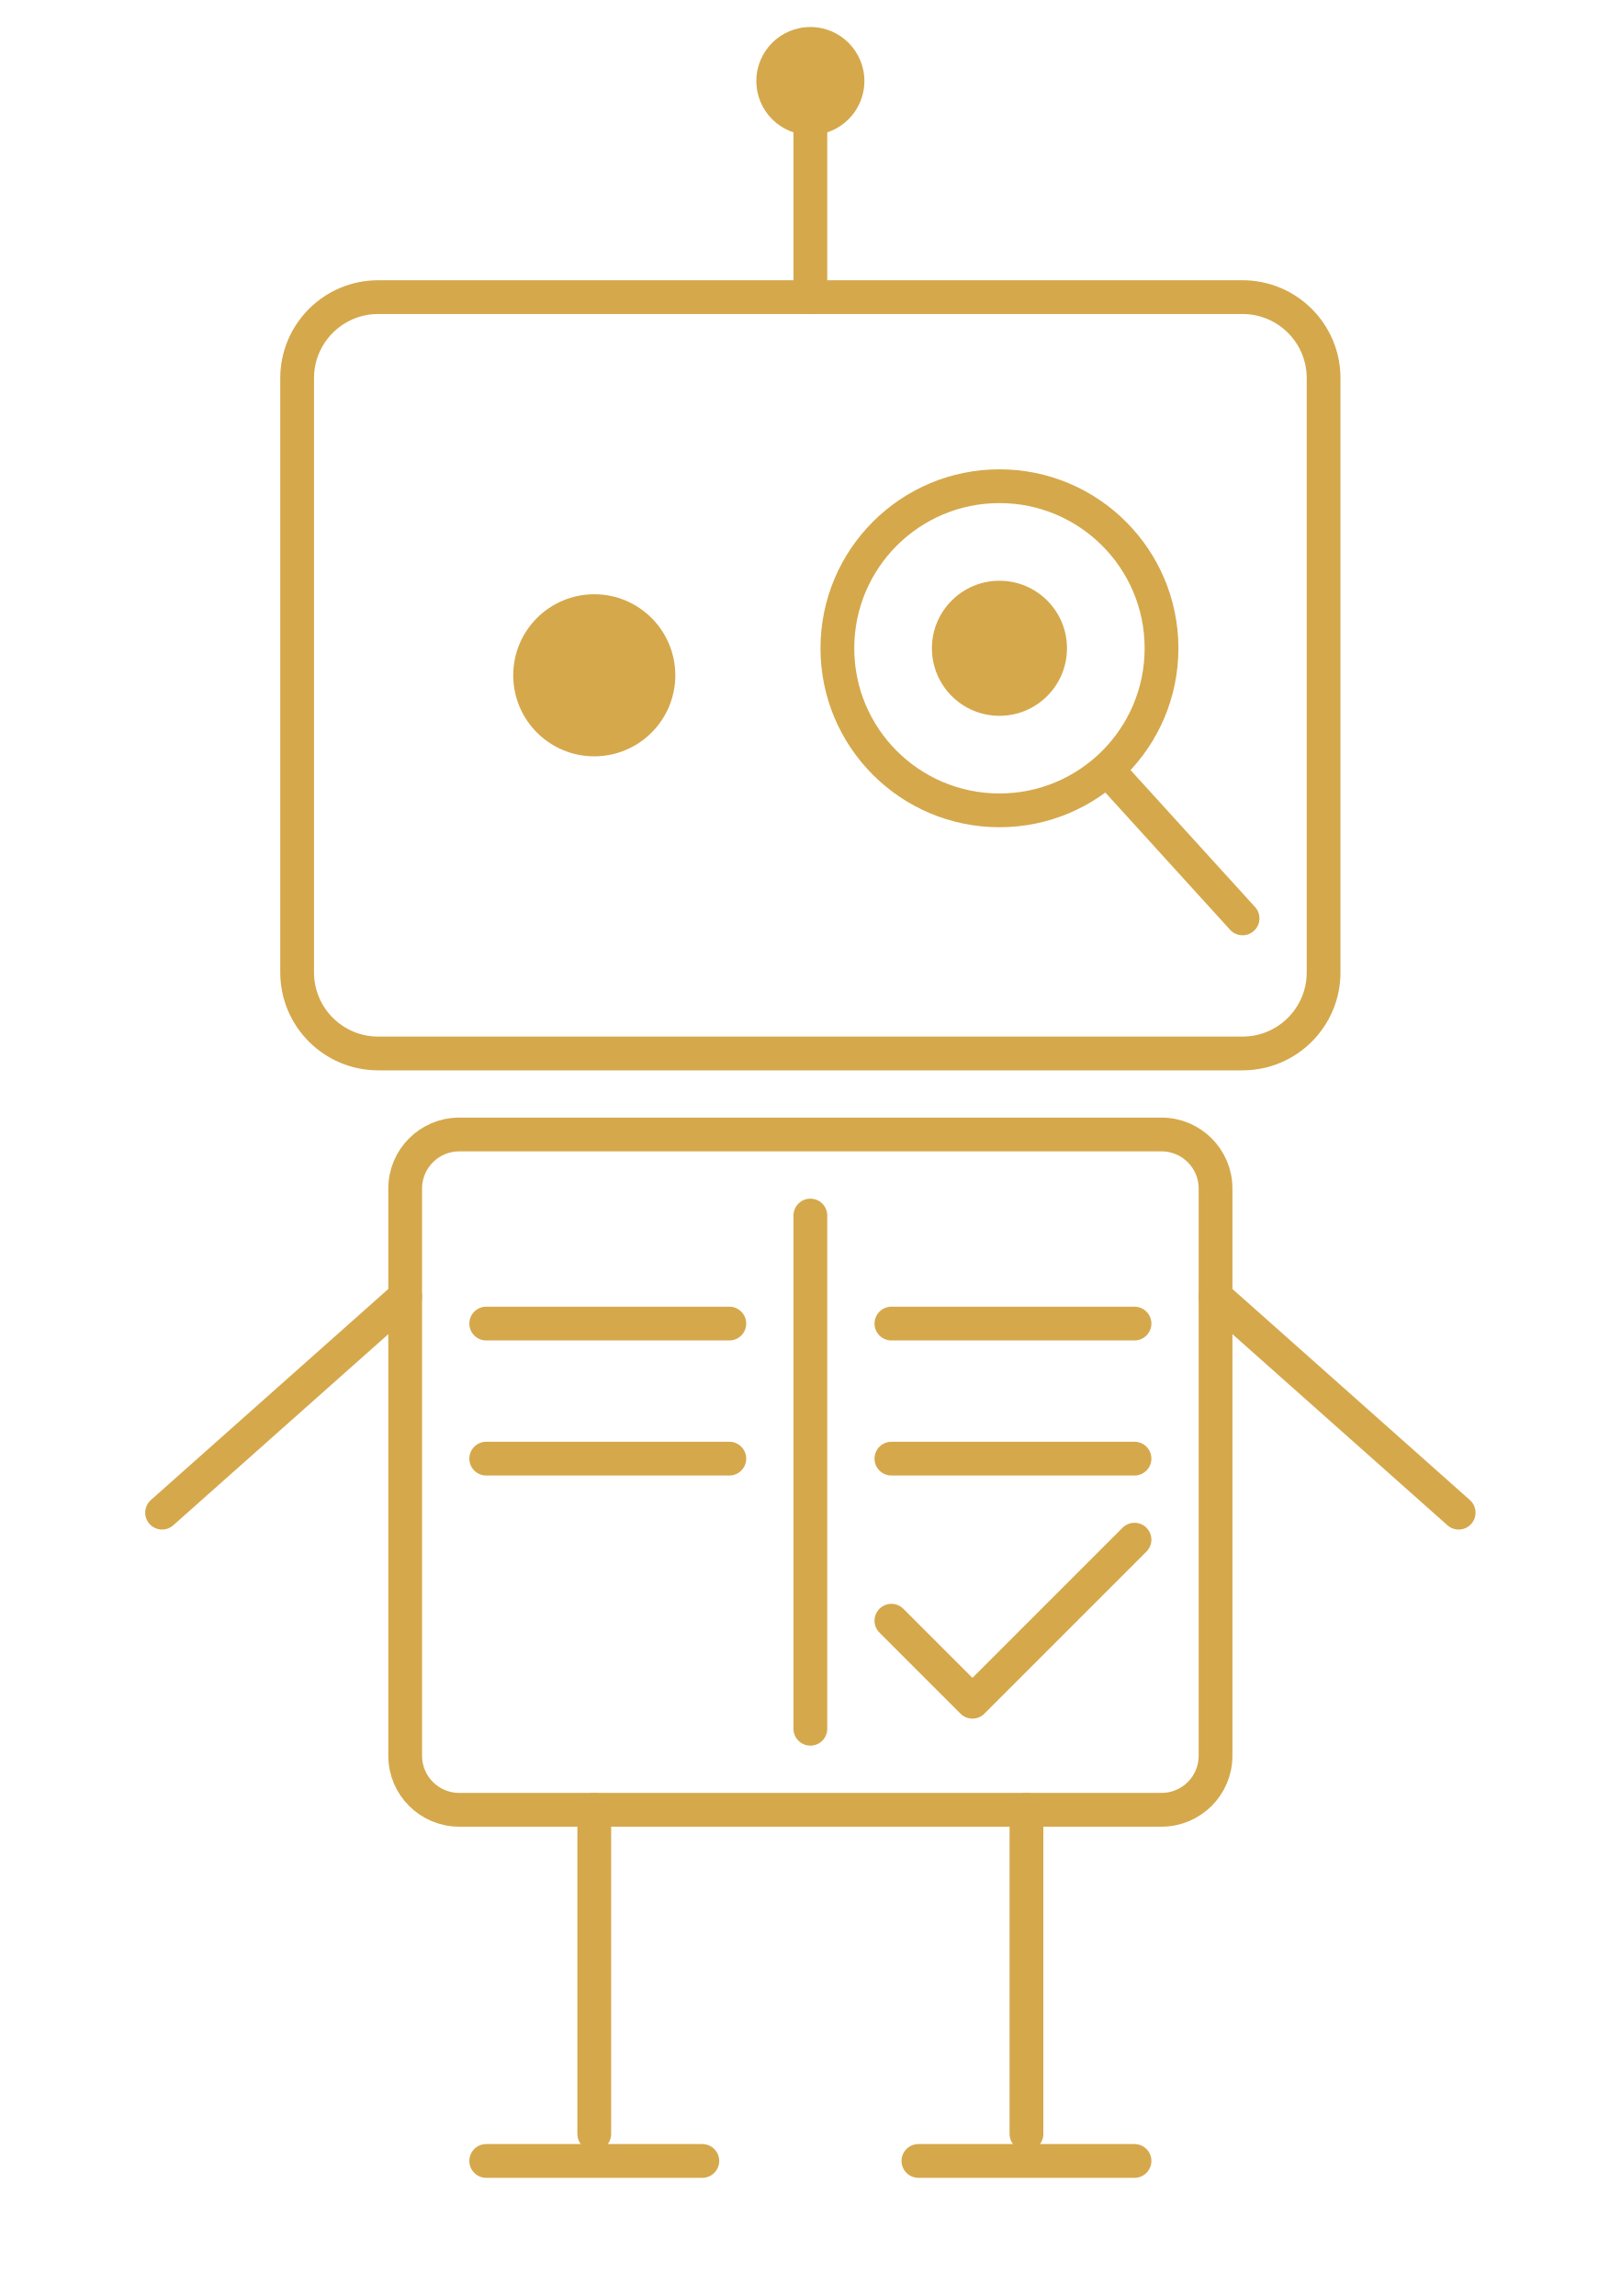
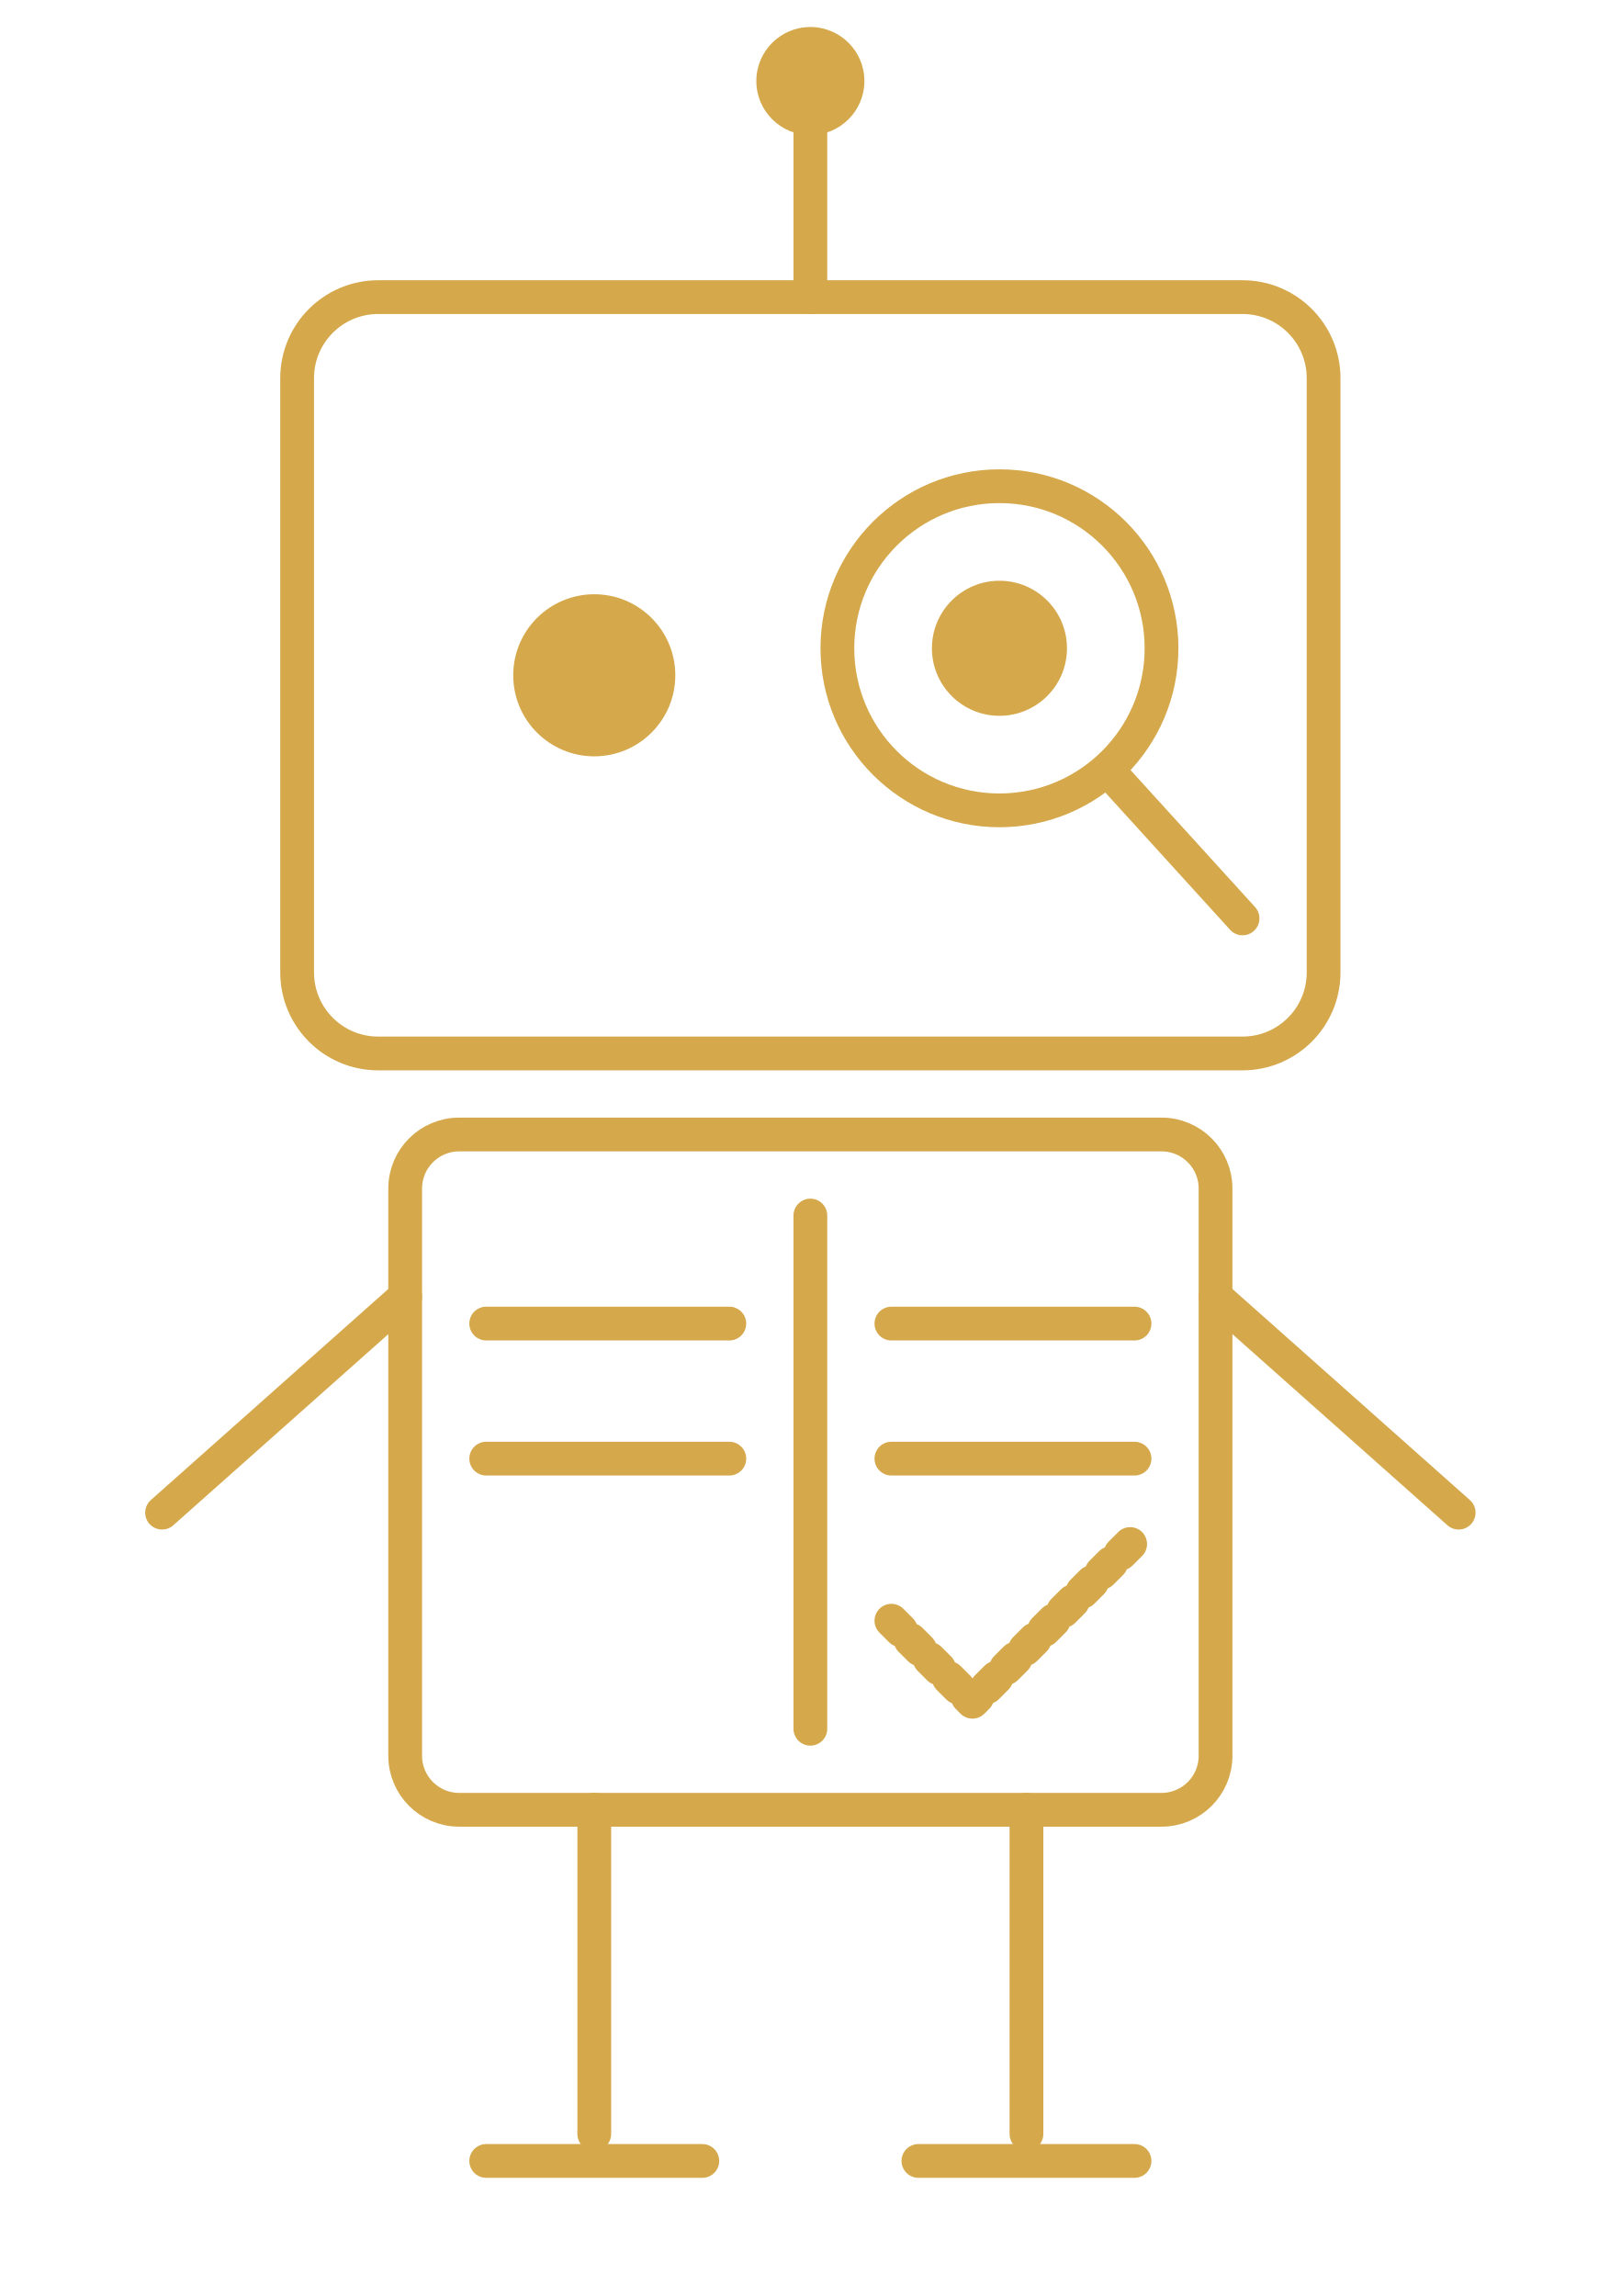
- <svg xmlns="http://www.w3.org/2000/svg" class="robot" viewBox="0 0 120 170" width="120" height="170" role="img" aria-label="clara">
-   <line class="ln" x1="60" y1="8" x2="60" y2="22" fill="none" stroke="#d5a84b" stroke-width="2.5" stroke-linejoin="round" stroke-linecap="round" />
-   <circle class="led" cx="60" cy="6" r="4" fill="#d5a84b" stroke="none" />
-   <rect class="ln" x="22" y="22" width="76" height="56" rx="6" fill="none" stroke="#d5a84b" stroke-width="2.5" stroke-linejoin="round" stroke-linecap="round" />
-   <circle class="ojo" cx="44" cy="50" r="6" fill="#d5a84b" stroke="none" />
-   <circle class="ln" cx="74" cy="48" r="12" fill="none" stroke="#d5a84b" stroke-width="2.5" stroke-linejoin="round" stroke-linecap="round" />
-   <circle class="ojo" cx="74" cy="48" r="5" fill="#d5a84b" stroke="none" />
-   <line class="ln" x1="82" y1="57" x2="92" y2="68" fill="none" stroke="#d5a84b" stroke-width="2.5" stroke-linejoin="round" stroke-linecap="round" />
-   <rect class="ln" x="30" y="84" width="60" height="50" rx="4" fill="none" stroke="#d5a84b" stroke-width="2.5" stroke-linejoin="round" stroke-linecap="round" />
-   <line class="ln" x1="60" y1="90" x2="60" y2="128" fill="none" stroke="#d5a84b" stroke-width="2.5" stroke-linejoin="round" stroke-linecap="round" />
-   <line class="ln" x1="36" y1="98" x2="54" y2="98" fill="none" stroke="#d5a84b" stroke-width="2.5" stroke-linejoin="round" stroke-linecap="round" />
-   <line class="ln" x1="36" y1="108" x2="54" y2="108" fill="none" stroke="#d5a84b" stroke-width="2.5" stroke-linejoin="round" stroke-linecap="round" />
-   <line class="ln" x1="66" y1="98" x2="84" y2="98" fill="none" stroke="#d5a84b" stroke-width="2.5" stroke-linejoin="round" stroke-linecap="round" />
-   <line class="ln" x1="66" y1="108" x2="84" y2="108" fill="none" stroke="#d5a84b" stroke-width="2.5" stroke-linejoin="round" stroke-linecap="round" />
-   <path class="ln" d="M66 120 L72 126 L84 114" fill="none" stroke="#d5a84b" stroke-width="2.5" stroke-linejoin="round" stroke-linecap="round" />
-   <line class="ln" x1="30" y1="96" x2="12" y2="112" fill="none" stroke="#d5a84b" stroke-width="2.5" stroke-linejoin="round" stroke-linecap="round" />
-   <line class="ln" x1="90" y1="96" x2="108" y2="112" fill="none" stroke="#d5a84b" stroke-width="2.5" stroke-linejoin="round" stroke-linecap="round" />
-   <line class="ln" x1="44" y1="134" x2="44" y2="158" fill="none" stroke="#d5a84b" stroke-width="2.5" stroke-linejoin="round" stroke-linecap="round" />
-   <line class="ln" x1="76" y1="134" x2="76" y2="158" fill="none" stroke="#d5a84b" stroke-width="2.5" stroke-linejoin="round" stroke-linecap="round" />
-   <line class="ln" x1="36" y1="160" x2="52" y2="160" fill="none" stroke="#d5a84b" stroke-width="2.5" stroke-linejoin="round" stroke-linecap="round" />
-   <line class="ln" x1="68" y1="160" x2="84" y2="160" fill="none" stroke="#d5a84b" stroke-width="2.5" stroke-linejoin="round" stroke-linecap="round" />
+ <svg xmlns="http://www.w3.org/2000/svg" class="robot cr-anima" viewBox="0 0 120 170" width="120" height="170" role="img" aria-label="clara" overflow="visible">
+   <style>@keyframes cr-cuerpo{0%{transform:translate(0px,-0px)}12.5%{transform:translate(0px,-1.148px)}25%{transform:translate(0px,-2.121px)}37.5%{transform:translate(0px,-2.772px)}50%{transform:translate(0px,-3px)}62.5%{transform:translate(0px,-2.772px)}75%{transform:translate(0px,-2.121px)}87.5%{transform:translate(0px,-1.148px)}100%{transform:translate(0px,-0px)}}.cr-anima .g-cuerpo{animation:cr-cuerpo 1.6s linear infinite}@keyframes cr-parpadeo{0%{opacity:1}90%{opacity:1}93%{opacity:0.1}96%{opacity:1}100%{opacity:1}}.cr-anima .g-parpadeo{animation:cr-parpadeo 4.8s linear infinite}@keyframes cr-led{0%{opacity:1}50%{opacity:1}50%{opacity:0.35}100%{opacity:0.35}}.cr-anima .g-led{animation:cr-led 0.8s linear infinite}@keyframes cr-mira{0%{transform:translate(0px,0px)}20%{transform:translate(-6px,0px)}45%{transform:translate(-6px,0px)}65%{transform:translate(6px,0px)}85%{transform:translate(6px,0px)}100%{transform:translate(0px,0px)}}.cr-anima .g-mira{animation:cr-mira 4.8s linear infinite}@keyframes cr-escribe{0%{stroke-dashoffset:1}25%{stroke-dashoffset:0}80%{stroke-dashoffset:0}85%{stroke-dashoffset:1}100%{stroke-dashoffset:1}}.cr-anima .g-escribe{animation:cr-escribe 2.4s linear infinite}@keyframes cr-sale{0%{transform:translate(0px,5px)}40%{transform:translate(0px,0px)}80%{transform:translate(0px,0px)}100%{transform:translate(0px,5px)}}.cr-anima .g-sale{animation:cr-sale 2.4s linear infinite}@keyframes cr-lupa{0%{transform:translate(0px,0px)}25%{transform:translate(-4px,3px)}50%{transform:translate(-4px,3px)}75%{transform:translate(2px,-1px)}100%{transform:translate(0px,0px)}}.cr-anima .g-lupa{animation:cr-lupa 4.8s linear infinite}@keyframes cr-cuadra{0%{stroke-dashoffset:1}35%{stroke-dashoffset:1}55%{stroke-dashoffset:0}90%{stroke-dashoffset:0}100%{stroke-dashoffset:1}}.cr-anima .g-cuadra{animation:cr-cuadra 2.4s linear infinite}@keyframes cr-barra{0%{stroke-dashoffset:1}30%{stroke-dashoffset:0}80%{stroke-dashoffset:0}95%{stroke-dashoffset:1}100%{stroke-dashoffset:1}}.cr-anima .g-barra{animation:cr-barra 2.4s linear infinite}@keyframes cr-firma{0%{stroke-dashoffset:1}35%{stroke-dashoffset:0}85%{stroke-dashoffset:0}90%{stroke-dashoffset:1}100%{stroke-dashoffset:1}}.cr-anima .g-firma{animation:cr-firma 2.4s linear infinite}@keyframes cr-sello{0%{opacity:0.3}40%{opacity:0.3}45%{opacity:1}85%{opacity:1}90%{opacity:0.3}100%{opacity:0.3}}.cr-anima .g-sello{animation:cr-sello 2.4s linear infinite}@keyframes cr-visor{0%{transform:translate(0px,0px)}25%{transform:translate(-3px,0px)}75%{transform:translate(3px,0px)}100%{transform:translate(0px,0px)}}.cr-anima .g-visor{animation:cr-visor 2.4s linear infinite}@keyframes cr-marca{0%{stroke-dashoffset:1}15%{stroke-dashoffset:0}80%{stroke-dashoffset:0}85%{stroke-dashoffset:1}100%{stroke-dashoffset:1}}.cr-anima .g-marca{animation:cr-marca 2.4s linear infinite}@keyframes cr-gira{0%{transform:translate(0px,0px)}8.333%{transform:translate(-0.67px,2.5px)}16.667%{transform:translate(-2.5px,4.33px)}25%{transform:translate(-5px,5px)}33.333%{transform:translate(-7.5px,4.33px)}41.667%{transform:translate(-9.33px,2.5px)}50%{transform:translate(-10px,0px)}58.333%{transform:translate(-9.33px,-2.5px)}66.667%{transform:translate(-7.5px,-4.33px)}75%{transform:translate(-5px,-5px)}83.333%{transform:translate(-2.5px,-4.33px)}91.667%{transform:translate(-0.67px,-2.5px)}100%{transform:translate(0px,-0px)}}.cr-anima .g-gira{animation:cr-gira 1.6s linear infinite}@keyframes cr-corre{0%{opacity:1}20%{opacity:1}20%{opacity:0.3}100%{opacity:0.3}}.cr-anima .g-corre{animation:cr-corre 1.2s linear infinite}@media (prefers-reduced-motion: reduce){.cr-anima *{animation:none!important;stroke-dashoffset:0!important;transform:none!important;opacity:1!important}}}</style>
+   <g class="g-cuerpo">
+     <line class="ln" x1="60" y1="8" x2="60" y2="22" fill="none" stroke="#d5a84b" stroke-width="2.5" stroke-linejoin="round" stroke-linecap="round" />
+     <circle class="led g-led" cx="60" cy="6" r="4" fill="#d5a84b" stroke="none" />
+     <rect class="ln" x="22" y="22" width="76" height="56" rx="6" fill="none" stroke="#d5a84b" stroke-width="2.5" stroke-linejoin="round" stroke-linecap="round" />
+     <circle class="ojo g-parpadeo" cx="44" cy="50" r="6" fill="#d5a84b" stroke="none" />
+     <circle class="ln g-lupa" cx="74" cy="48" r="12" fill="none" stroke="#d5a84b" stroke-width="2.5" stroke-linejoin="round" stroke-linecap="round" transform-origin="center" />
+     <circle class="ojo g-lupa" cx="74" cy="48" r="5" fill="#d5a84b" stroke="none" transform-origin="center" />
+     <line class="ln g-lupa" x1="82" y1="57" x2="92" y2="68" fill="none" stroke="#d5a84b" stroke-width="2.5" stroke-linejoin="round" stroke-linecap="round" transform-origin="center" />
+     <rect class="ln" x="30" y="84" width="60" height="50" rx="4" fill="none" stroke="#d5a84b" stroke-width="2.5" stroke-linejoin="round" stroke-linecap="round" />
+     <line class="ln" x1="60" y1="90" x2="60" y2="128" fill="none" stroke="#d5a84b" stroke-width="2.5" stroke-linejoin="round" stroke-linecap="round" />
+     <line class="ln" x1="36" y1="98" x2="54" y2="98" fill="none" stroke="#d5a84b" stroke-width="2.5" stroke-linejoin="round" stroke-linecap="round" />
+     <line class="ln" x1="36" y1="108" x2="54" y2="108" fill="none" stroke="#d5a84b" stroke-width="2.5" stroke-linejoin="round" stroke-linecap="round" />
+     <line class="ln" x1="66" y1="98" x2="84" y2="98" fill="none" stroke="#d5a84b" stroke-width="2.5" stroke-linejoin="round" stroke-linecap="round" />
+     <line class="ln" x1="66" y1="108" x2="84" y2="108" fill="none" stroke="#d5a84b" stroke-width="2.5" stroke-linejoin="round" stroke-linecap="round" />
+     <path class="ln g-cuadra" d="M66 120 L72 126 L84 114" fill="none" stroke="#d5a84b" stroke-width="2.5" stroke-linejoin="round" stroke-linecap="round" pathLength="1" stroke-dasharray="1" />
+     <line class="ln" x1="30" y1="96" x2="12" y2="112" fill="none" stroke="#d5a84b" stroke-width="2.5" stroke-linejoin="round" stroke-linecap="round" />
+     <line class="ln" x1="90" y1="96" x2="108" y2="112" fill="none" stroke="#d5a84b" stroke-width="2.5" stroke-linejoin="round" stroke-linecap="round" />
+     <line class="ln" x1="44" y1="134" x2="44" y2="158" fill="none" stroke="#d5a84b" stroke-width="2.5" stroke-linejoin="round" stroke-linecap="round" />
+     <line class="ln" x1="76" y1="134" x2="76" y2="158" fill="none" stroke="#d5a84b" stroke-width="2.5" stroke-linejoin="round" stroke-linecap="round" />
+     <line class="ln" x1="36" y1="160" x2="52" y2="160" fill="none" stroke="#d5a84b" stroke-width="2.5" stroke-linejoin="round" stroke-linecap="round" />
+     <line class="ln" x1="68" y1="160" x2="84" y2="160" fill="none" stroke="#d5a84b" stroke-width="2.5" stroke-linejoin="round" stroke-linecap="round" />
+   </g>
</svg>
